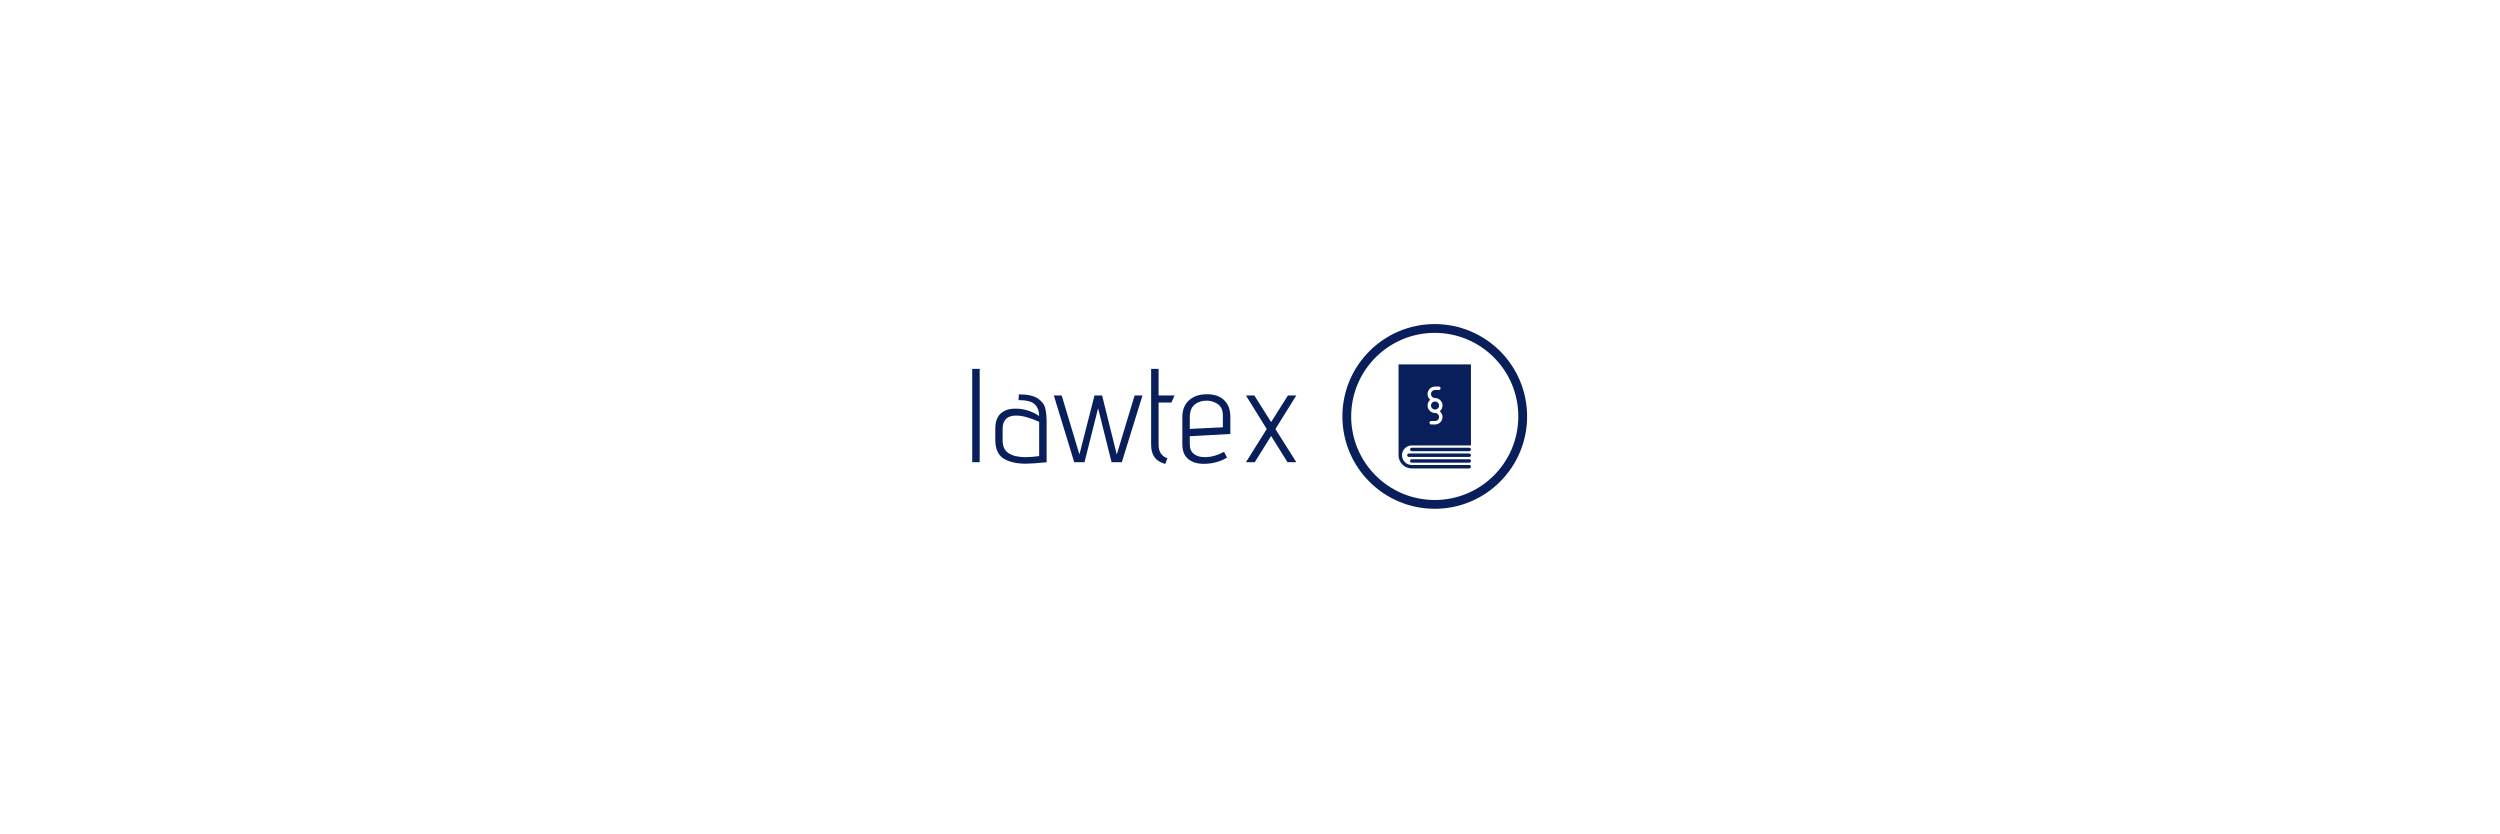
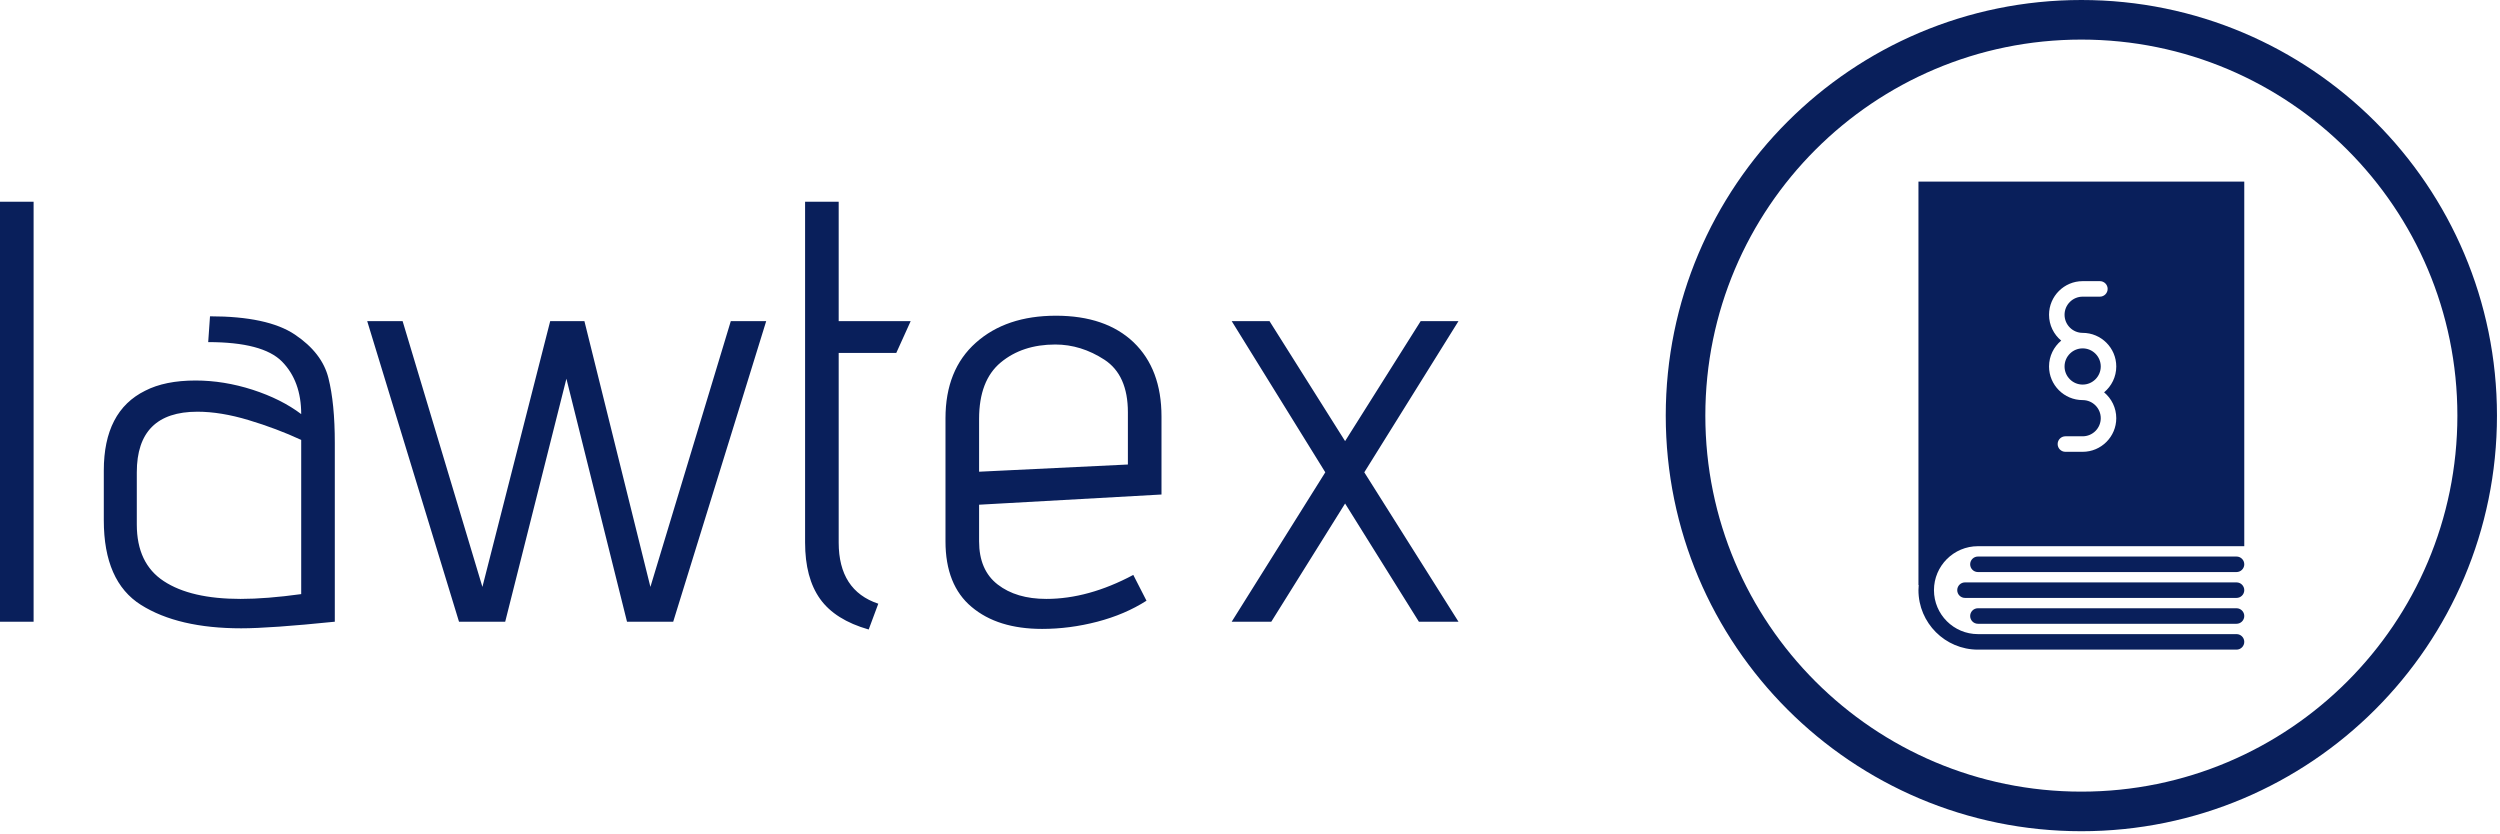
- <svg xmlns="http://www.w3.org/2000/svg" version="1.1" width="1500" height="500" viewBox="0 0 1500 1500">
-   <g transform="matrix(0.6666667,0,0,0.6666667,249.3939,582.9105)">
+ <svg xmlns="http://www.w3.org/2000/svg" version="1.1" width="1500" height="500" viewBox="0 0 1500 500">
+   <g transform="matrix(1,0,0,1,-0.9090909,-0.6342408)">
    <svg viewBox="0 0 396 132" data-background-color="#091f5b" preserveAspectRatio="xMidYMid meet" height="500" width="1500">
      <g id="tight-bounds" transform="matrix(1,0,0,1,0.24,0.1674396)">
        <svg viewBox="0 0 395.52 131.665" height="131.665" width="395.52">
          <g>
            <svg viewBox="0 0 677.138 225.413" height="131.665" width="395.52">
              <g transform="matrix(1,0,0,1,0,53.1867)">
                <svg viewBox="0 0 395.52 119.04" height="119.04" width="395.52">
                  <g id="textblocktransform">
                    <svg viewBox="0 0 395.52 119.04" height="119.04" width="395.52" id="textblock">
                      <g>
                        <svg viewBox="0 0 395.52 119.04" height="119.04" width="395.52">
                          <g transform="matrix(1,0,0,1,0,0)">
-                             <svg width="395.52" viewBox="3.9 -35 121.54 35.65" height="119.04" data-palette-color="#fff9ef">
+                             <svg width="395.52" viewBox="3.9 -35 121.54 35.65" height="119.04" data-palette-color="#091F5B">
                              <g class="wordmark-text-0" data-fill-palette-color="primary" id="text-0">
                                <path d="M3.9 0L3.9-35 6.7-35 6.7 0 3.9 0ZM31.8 0Q26.4 0.55 24 0.55L24 0.55Q18.75 0.55 15.65-1.4 12.55-3.35 12.55-8.45L12.55-8.45 12.55-12.6Q12.55-17.55 16-19.25L16-19.25Q17.65-20.1 20.2-20.1L20.2-20.1Q22.55-20.1 24.95-19.33 27.35-18.55 29-17.3L29-17.3Q29-20.05 27.4-21.68 25.8-23.3 21.25-23.3L21.25-23.3 21.4-25.45Q26.2-25.45 28.47-23.93 30.75-22.4 31.27-20.3 31.8-18.2 31.8-14.9L31.8-14.9 31.8 0ZM29-15.15Q26.95-16.1 24.62-16.8 22.3-17.5 20.35-17.5L20.35-17.5Q15.3-17.5 15.3-12.45L15.3-12.45 15.3-8.1Q15.3-4.85 17.55-3.38 19.8-1.9 23.95-1.9L23.95-1.9Q26.1-1.9 29-2.3L29-2.3 29-15.15ZM56.15 0L51.1-20.25 46 0 42.15 0 34.5-25.05 37.45-25.05 44.1-2.9 49.75-25.05 52.6-25.05 58.1-2.9 64.8-25.05 67.75-25.05 60 0 56.15 0ZM76.29 0.65Q73.49-0.15 72.24-1.9 70.99-3.65 70.99-6.6L70.99-6.6 70.99-35 73.79-35 73.79-25.05 79.79-25.05 78.59-22.4 73.79-22.4 73.79-6.6Q73.79-2.6 77.09-1.5L77.09-1.5 76.29 0.65ZM99.44-1.75Q97.64-0.6 95.34 0 93.04 0.6 90.74 0.6L90.74 0.6Q87.04 0.6 84.87-1.23 82.69-3.05 82.69-6.7L82.69-6.7 82.69-16.95Q82.69-21 85.22-23.25 87.74-25.5 91.89-25.5L91.89-25.5Q96.04-25.5 98.37-23.28 100.69-21.05 100.69-17.1L100.69-17.1 100.69-10.6 85.49-9.75 85.49-6.7Q85.49-4.3 87.04-3.1 88.59-1.9 91.09-1.9L91.09-1.9Q94.59-1.9 98.34-3.9L98.34-3.9 99.44-1.75ZM97.89-17.45Q97.89-20.55 95.94-21.83 93.99-23.1 91.84-23.1L91.84-23.1Q89.09-23.1 87.29-21.6 85.49-20.1 85.49-16.9L85.49-16.9 85.49-12.5 97.89-13.1 97.89-17.45ZM122.14 0L115.99-9.85 109.84 0 106.54 0 114.34-12.45 106.54-25.05 109.69-25.05 115.99-15.05 122.29-25.05 125.44-25.05 117.59-12.45 125.44 0 122.14 0Z" fill="#091F5B" data-fill-palette-color="primary" />
                              </g>
                            </svg>
                          </g>
                        </svg>
                      </g>
                    </svg>
                  </g>
                </svg>
              </g>
              <g transform="matrix(1,0,0,1,451.725,0)">
                <svg viewBox="0 0 225.413 225.413" height="225.413" width="225.413">
                  <g>
                    <svg />
                  </g>
                  <g id="icon-0">
                    <svg viewBox="0 0 225.413 225.413" height="225.413" width="225.413">
                      <g>
                        <path d="M0 112.707c0-62.246 50.461-112.707 112.707-112.707 62.246 0 112.707 50.461 112.706 112.707 0 62.246-50.461 112.707-112.706 112.706-62.246 0-112.707-50.461-112.707-112.706zM112.707 214.678c56.317 0 101.972-45.654 101.971-101.971 0-56.317-45.654-101.972-101.971-101.972-56.317 0-101.972 45.654-101.972 101.972 0 56.317 45.654 101.972 101.972 101.971z" data-fill-palette-color="accent" fill="#091F5B" stroke="transparent" />
                      </g>
                      <g transform="matrix(1,0,0,1,68.52816,49.24388)">
                        <svg viewBox="0 0 88.357 126.926" height="126.926" width="88.357">
                          <g>
                            <svg version="1.1" x="0" y="0" viewBox="18.5 4.5 63 90.5" enable-background="new 0 0 100 100" xml:space="preserve" height="126.926" width="88.357" class="icon-cg-0" data-fill-palette-color="accent" id="cg-0">
                              <g fill="#091F5B" data-fill-palette-color="accent">
                                <path d="M80 77H30c-0.829 0-1.5 0.672-1.5 1.5S29.171 80 30 80h50c0.828 0 1.5-0.672 1.5-1.5S80.828 77 80 77z" fill="#091F5B" data-fill-palette-color="accent" />
                                <path d="M80 82H27.5c-0.829 0-1.5 0.672-1.5 1.5s0.671 1.5 1.5 1.5H80c0.828 0 1.5-0.672 1.5-1.5S80.828 82 80 82z" fill="#091F5B" data-fill-palette-color="accent" />
                                <path d="M80 87H30c-0.829 0-1.5 0.672-1.5 1.5S29.171 90 30 90h50c0.828 0 1.5-0.672 1.5-1.5S80.828 87 80 87z" fill="#091F5B" data-fill-palette-color="accent" />
-                                 <g fill="#edf0f5" data-fill-palette-color="accent">
+                                 <g fill="#091F5B" data-fill-palette-color="#091F5B">
                                  <path d="M46.75 40.25c0 1.93 1.57 3.5 3.5 3.5s3.5-1.57 3.5-3.5-1.57-3.5-3.5-3.5S46.75 38.32 46.75 40.25z" fill="#091F5B" data-fill-palette-color="accent" />
                                  <path d="M30 75h50 1.5V4.5h-63v78h0.051c-0.029 0.33-0.051 0.662-0.051 1C18.5 89.841 23.659 95 30 95h50c0.828 0 1.5-0.672 1.5-1.5S80.828 92 80 92H30c-4.687 0-8.5-3.813-8.5-8.5S25.313 75 30 75zM43.75 30.25c0-3.584 2.916-6.5 6.5-6.5h3.333c0.828 0 1.5 0.672 1.5 1.5s-0.672 1.5-1.5 1.5H50.25c-1.93 0-3.5 1.57-3.5 3.5s1.57 3.5 3.5 3.5c3.584 0 6.5 2.916 6.5 6.5 0 2.009-0.917 3.807-2.353 5 1.436 1.193 2.353 2.991 2.353 5 0 3.584-2.916 6.5-6.5 6.5h-3.334c-0.828 0-1.5-0.672-1.5-1.5s0.672-1.5 1.5-1.5h3.334c1.93 0 3.5-1.57 3.5-3.5s-1.57-3.5-3.5-3.5c-3.584 0-6.5-2.916-6.5-6.5 0-2.009 0.917-3.807 2.353-5C44.667 34.057 43.75 32.259 43.75 30.25z" fill="#091F5B" data-fill-palette-color="accent" />
                                </g>
                              </g>
                            </svg>
                          </g>
                        </svg>
                      </g>
                    </svg>
                  </g>
                </svg>
              </g>
            </svg>
          </g>
          <defs />
        </svg>
-         <rect width="395.52" height="131.665" fill="none" stroke="none" visibility="hidden" />
+         <rect width="395.52" height="131.665" fill="#091F5B" stroke="none" visibility="hidden" />
      </g>
    </svg>
  </g>
</svg>
